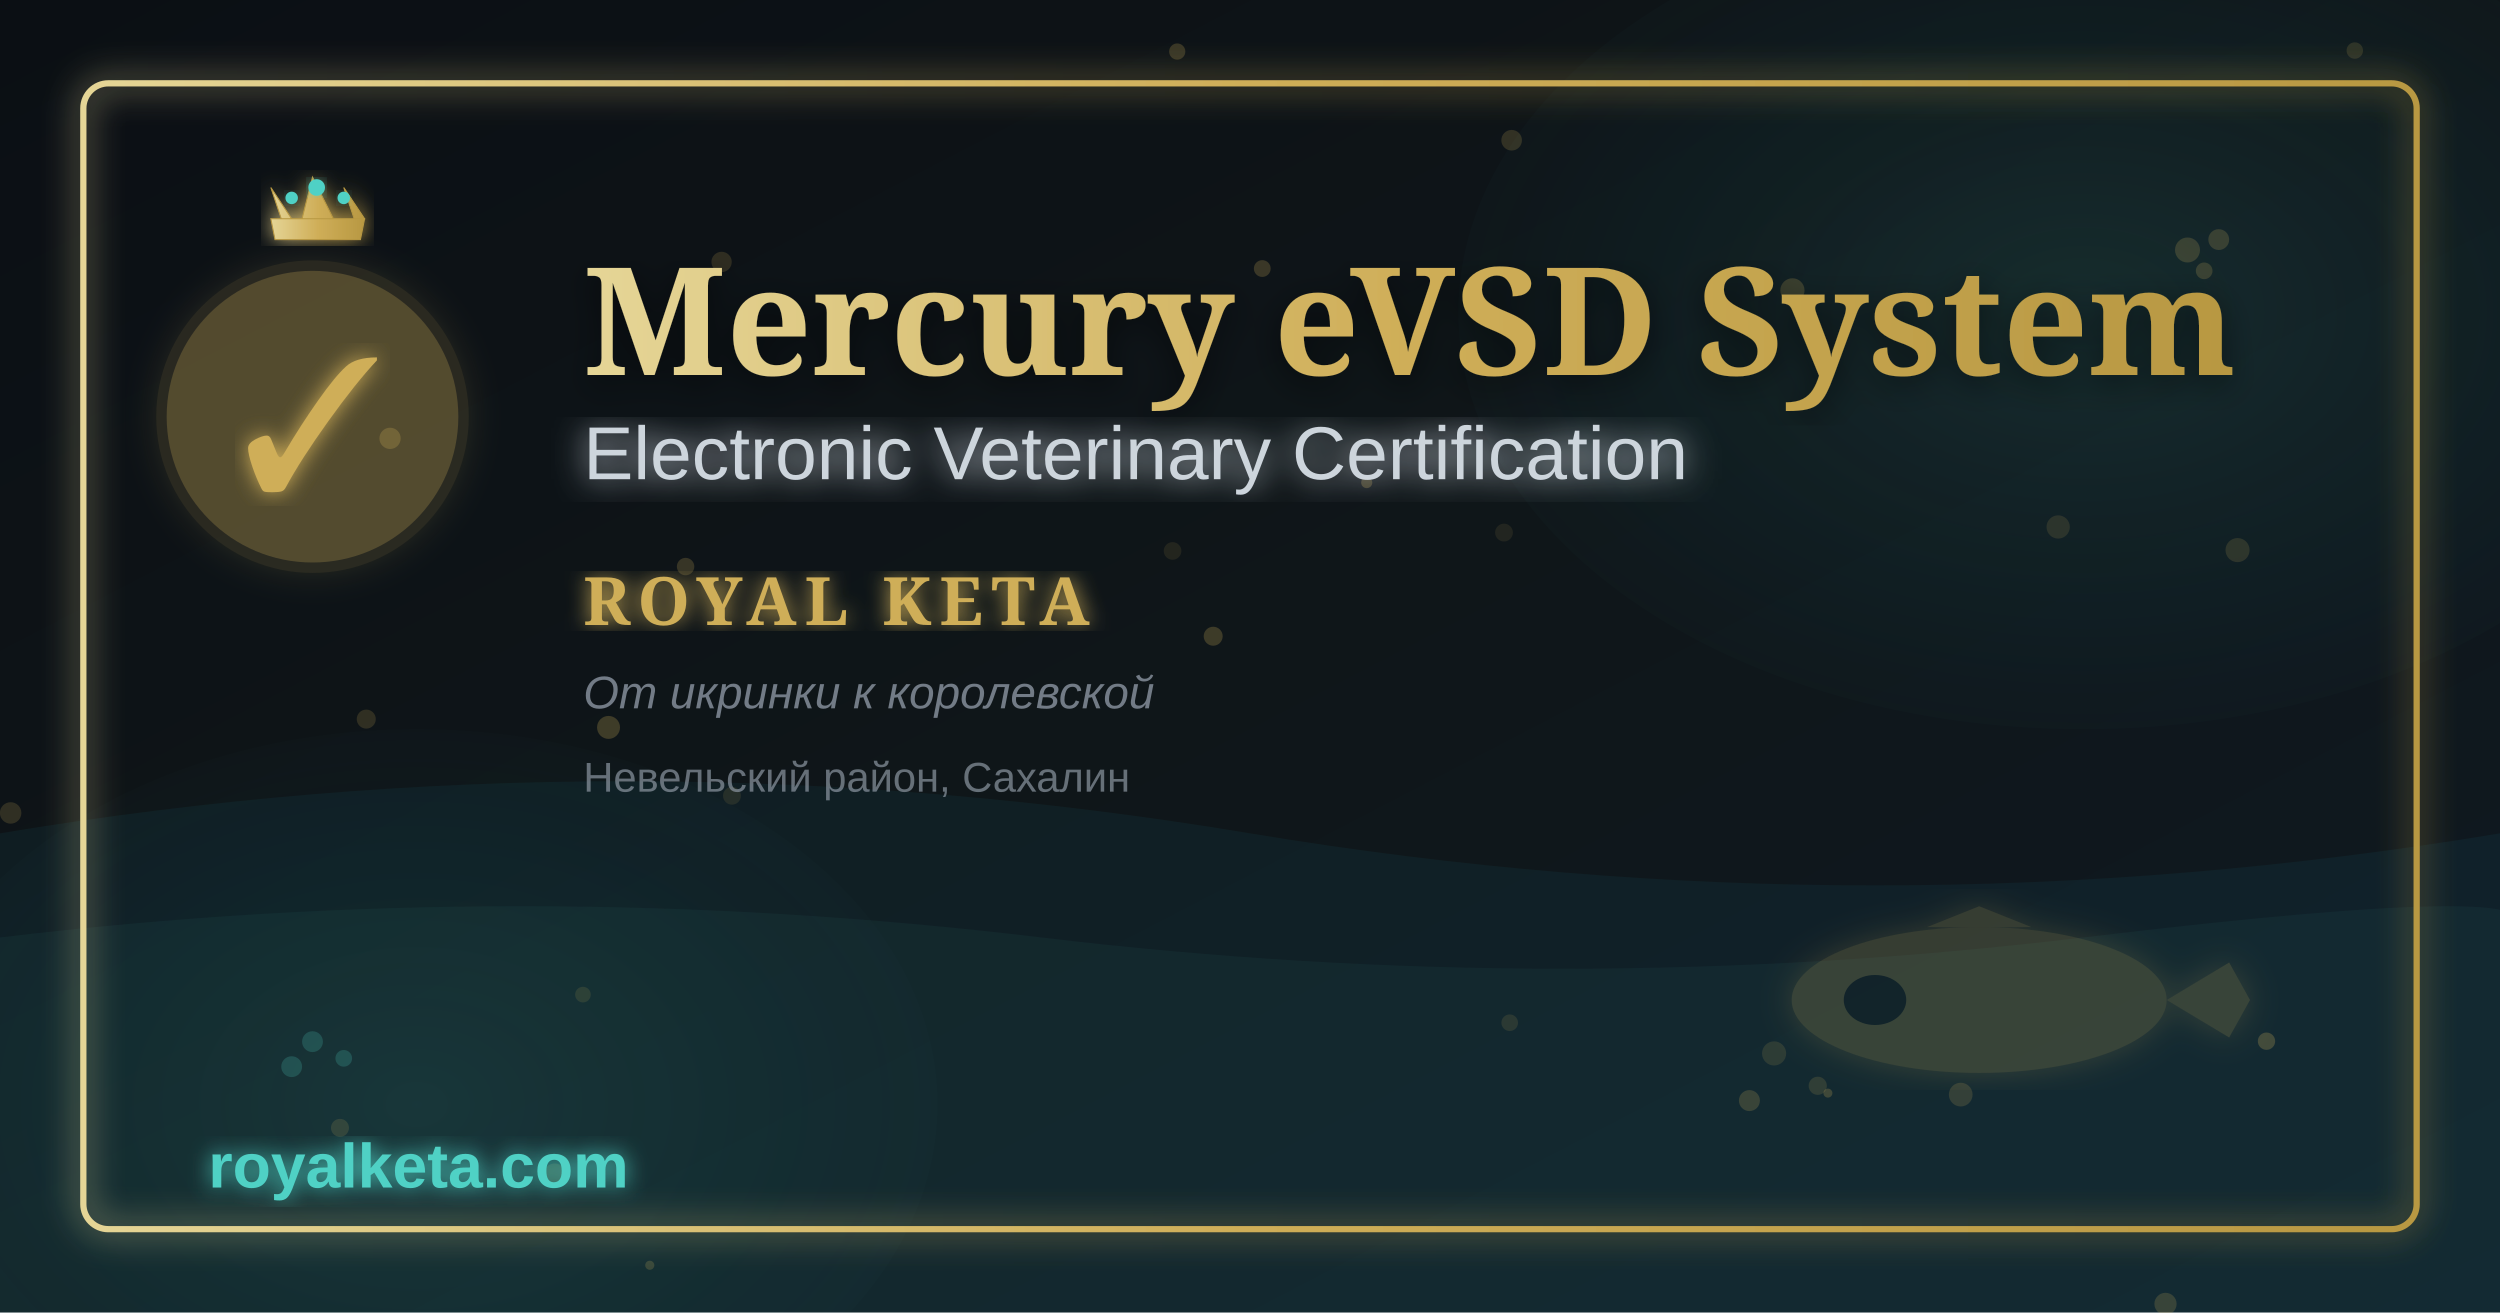
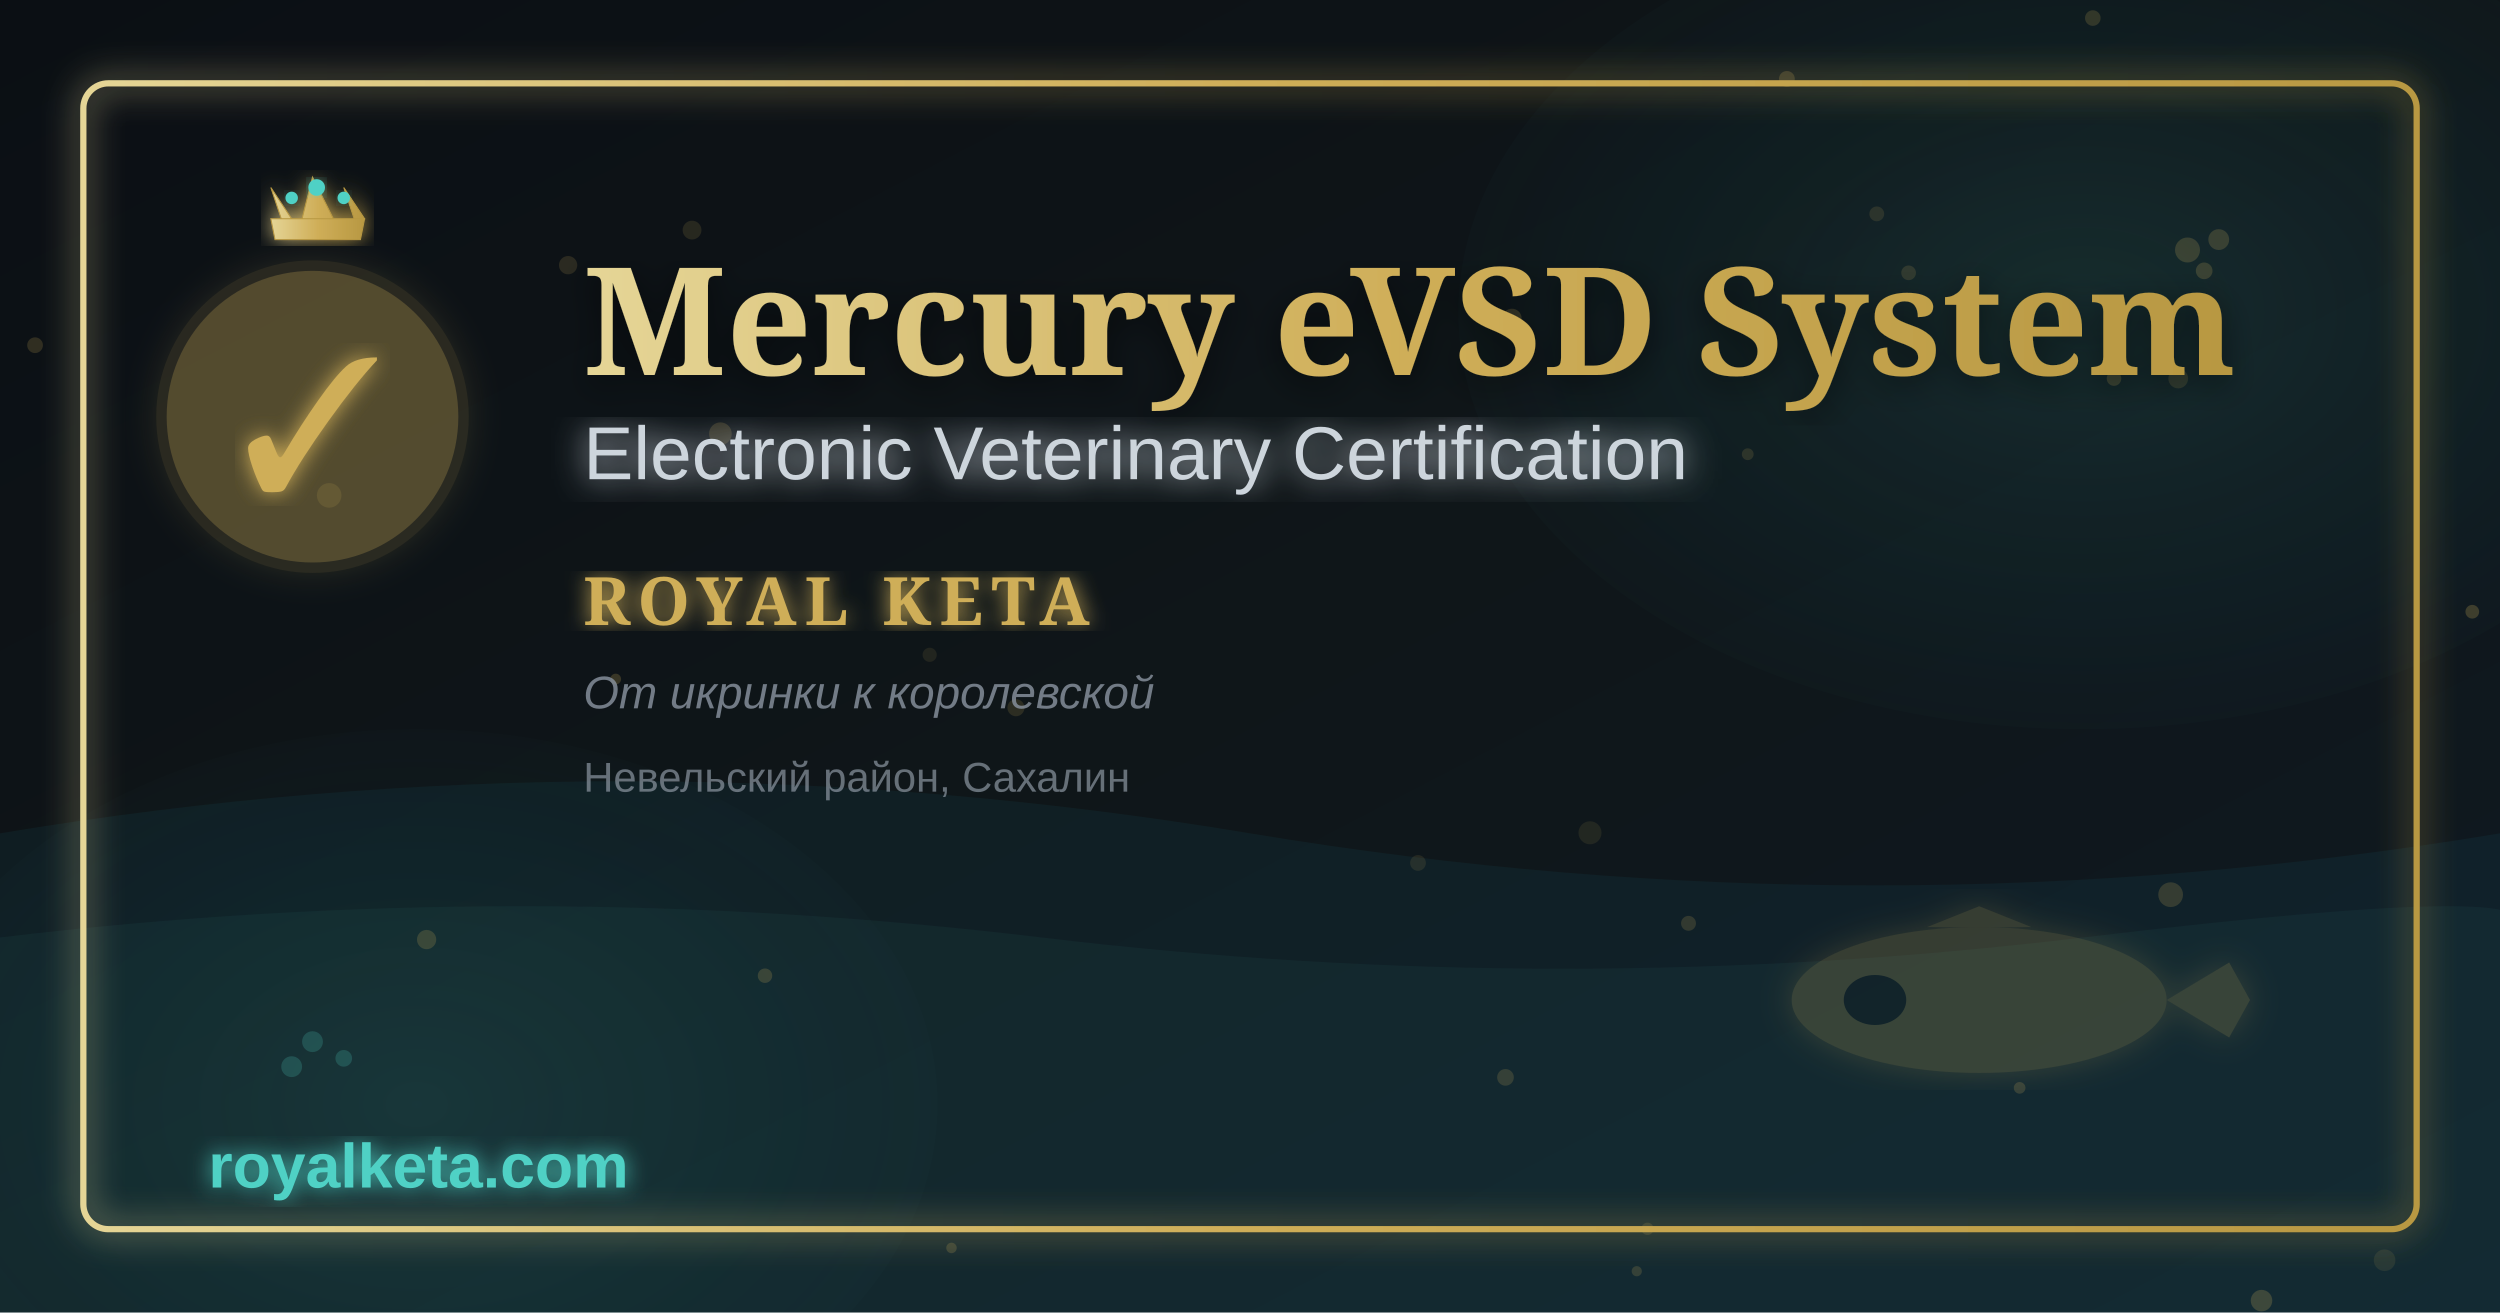
<svg xmlns="http://www.w3.org/2000/svg" width="1200" height="630">
  <defs>
    <linearGradient id="bgGradient" x1="0%" y1="0%" x2="100%" y2="100%">
      <stop offset="0%" style="stop-color:#0B0F14;stop-opacity:1" />
      <stop offset="50%" style="stop-color:#0F1619;stop-opacity:1" />
      <stop offset="100%" style="stop-color:#0F1922;stop-opacity:1" />
    </linearGradient>
    <linearGradient id="goldGradient" x1="0%" y1="0%" x2="100%" y2="0%">
      <stop offset="0%" style="stop-color:#E5D596;stop-opacity:1" />
      <stop offset="50%" style="stop-color:#CFAE58;stop-opacity:1" />
      <stop offset="100%" style="stop-color:#B89842;stop-opacity:1" />
    </linearGradient>
    <radialGradient id="oceanGradient" cx="50%" cy="50%" r="50%">
      <stop offset="0%" style="stop-color:#4FD1C5;stop-opacity:0.3" />
      <stop offset="100%" style="stop-color:#1E90A0;stop-opacity:0.05" />
    </radialGradient>
    <filter id="glow">
      <feGaussianBlur stdDeviation="5" result="coloredBlur" />
      <feMerge>
        <feMergeNode in="coloredBlur" />
        <feMergeNode in="SourceGraphic" />
      </feMerge>
    </filter>
    <filter id="softGlow">
      <feGaussianBlur stdDeviation="8" result="coloredBlur" />
      <feMerge>
        <feMergeNode in="coloredBlur" />
        <feMergeNode in="SourceGraphic" />
      </feMerge>
    </filter>
    <filter id="shadow">
      <feDropShadow dx="0" dy="4" stdDeviation="8" flood-color="#000000" flood-opacity="0.5" />
    </filter>
  </defs>
  <rect width="1200" height="630" fill="url(#bgGradient)" />
  <ellipse cx="1000" cy="150" rx="300" ry="200" fill="url(#oceanGradient)" opacity="0.4" />
  <ellipse cx="200" cy="530" rx="250" ry="180" fill="url(#oceanGradient)" opacity="0.3" />
  <path d="M 0 400 Q 300 350 600 400 T 1200 400 L 1200 630 L 0 630 Z" fill="#1E90A0" opacity="0.08" />
  <path d="M 0 450 Q 250 420 500 450 T 1000 450 T 1200 450 L 1200 630 L 0 630 Z" fill="#4FD1C5" opacity="0.05" />
-   <circle cx="721.92" cy="255.641" r="4.274" fill="#CFAE58" opacity="0.101" />
-   <circle cx="175.808" cy="345.17" r="4.571" fill="#CFAE58" opacity="0.172" />
-   <circle cx="872.52" cy="521.176" r="4.372" fill="#CFAE58" opacity="0.155" />
-   <circle cx="839.717" cy="528.281" r="5.037" fill="#CFAE58" opacity="0.205" />
-   <circle cx="1074.024" cy="264.043" r="5.774" fill="#CFAE58" opacity="0.16" />
-   <circle cx="1130.301" cy="24.265" r="3.944" fill="#CFAE58" opacity="0.158" />
-   <circle cx="877.398" cy="524.692" r="2.154" fill="#CFAE58" opacity="0.234" />
-   <circle cx="346.363" cy="125.737" r="4.884" fill="#CFAE58" opacity="0.174" />
-   <circle cx="941.147" cy="525.413" r="5.694" fill="#CFAE58" opacity="0.175" />
-   <circle cx="1039.441" cy="625.876" r="5.328" fill="#CFAE58" opacity="0.198" />
-   <circle cx="1087.917" cy="499.773" r="4.162" fill="#CFAE58" opacity="0.25" />
-   <circle cx="565.071" cy="24.741" r="3.891" fill="#CFAE58" opacity="0.226" />
-   <circle cx="851.564" cy="505.645" r="5.791" fill="#CFAE58" opacity="0.144" />
-   <circle cx="724.663" cy="490.913" r="3.99" fill="#CFAE58" opacity="0.128" />
-   <circle cx="329.08" cy="271.957" r="4.188" fill="#CFAE58" opacity="0.211" />
-   <circle cx="279.811" cy="477.419" r="3.755" fill="#CFAE58" opacity="0.129" />
-   <circle cx="860.365" cy="139.376" r="5.812" fill="#CFAE58" opacity="0.217" />
-   <circle cx="266.294" cy="564.047" r="5.553" fill="#CFAE58" opacity="0.162" />
-   <circle cx="292.095" cy="349.16" r="5.513" fill="#CFAE58" opacity="0.25" />
-   <circle cx="187.222" cy="210.407" r="5.106" fill="#CFAE58" opacity="0.247" />
-   <circle cx="656.031" cy="231.643" r="2.666" fill="#CFAE58" opacity="0.25" />
-   <circle cx="987.927" cy="252.941" r="5.584" fill="#CFAE58" opacity="0.14" />
-   <circle cx="163.188" cy="541.37" r="4.312" fill="#CFAE58" opacity="0.157" />
-   <circle cx="605.888" cy="128.902" r="4.032" fill="#CFAE58" opacity="0.229" />
-   <circle cx="351.338" cy="381.949" r="4.302" fill="#CFAE58" opacity="0.116" />
-   <circle cx="582.332" cy="305.39" r="4.555" fill="#CFAE58" opacity="0.242" />
-   <circle cx="725.589" cy="67.315" r="4.946" fill="#CFAE58" opacity="0.189" />
-   <circle cx="5.107" cy="390.212" r="5.149" fill="#CFAE58" opacity="0.18" />
-   <circle cx="311.886" cy="607.32" r="2.184" fill="#CFAE58" opacity="0.202" />
-   <circle cx="562.827" cy="264.451" r="4.226" fill="#CFAE58" opacity="0.107" />
+   <circle cx="763.198" cy="399.737" r="5.531" fill="#CFAE58" opacity="0.103" />
+   <circle cx="332.183" cy="110.447" r="4.515" fill="#CFAE58" opacity="0.139" />
+   <circle cx="1004.551" cy="8.672" r="3.739" fill="#CFAE58" opacity="0.185" />
+   <circle cx="857.708" cy="37.877" r="3.797" fill="#CFAE58" opacity="0.205" />
+   <circle cx="204.767" cy="450.992" r="4.623" fill="#CFAE58" opacity="0.199" />
+   <circle cx="272.689" cy="127.28" r="4.39" fill="#CFAE58" opacity="0.157" />
+   <circle cx="16.829" cy="165.702" r="3.773" fill="#CFAE58" opacity="0.184" />
+   <circle cx="295.535" cy="325.947" r="2.583" fill="#CFAE58" opacity="0.222" />
+   <circle cx="158.003" cy="237.785" r="5.89" fill="#CFAE58" opacity="0.14" />
+   <circle cx="916.13" cy="130.962" r="3.516" fill="#CFAE58" opacity="0.159" />
+   <circle cx="1085.524" cy="624.296" r="5.17" fill="#CFAE58" opacity="0.223" />
+   <circle cx="1045.547" cy="181.693" r="4.731" fill="#CFAE58" opacity="0.149" />
+   <circle cx="969.42" cy="522.171" r="2.793" fill="#CFAE58" opacity="0.193" />
+   <circle cx="487.653" cy="339.702" r="4.101" fill="#CFAE58" opacity="0.15" />
+   <circle cx="1041.909" cy="429.446" r="5.941" fill="#CFAE58" opacity="0.194" />
+   <circle cx="838.913" cy="218.025" r="2.83" fill="#CFAE58" opacity="0.15" />
+   <circle cx="1014.722" cy="181.718" r="3.495" fill="#CFAE58" opacity="0.21" />
+   <circle cx="725.726" cy="152.856" r="4.674" fill="#CFAE58" opacity="0.212" />
+   <circle cx="1144.61" cy="604.912" r="5.195" fill="#CFAE58" opacity="0.106" />
+   <circle cx="722.637" cy="517.135" r="4.003" fill="#CFAE58" opacity="0.183" />
+   <circle cx="785.649" cy="610.177" r="2.452" fill="#CFAE58" opacity="0.179" />
+   <circle cx="1186.697" cy="293.633" r="3.287" fill="#CFAE58" opacity="0.239" />
+   <circle cx="810.488" cy="443.2" r="3.581" fill="#CFAE58" opacity="0.179" />
+   <circle cx="367.197" cy="468.34" r="3.466" fill="#CFAE58" opacity="0.206" />
+   <circle cx="456.717" cy="599.011" r="2.515" fill="#CFAE58" opacity="0.197" />
+   <circle cx="446.241" cy="314.312" r="3.397" fill="#CFAE58" opacity="0.105" />
+   <circle cx="680.643" cy="414.217" r="3.773" fill="#CFAE58" opacity="0.118" />
+   <circle cx="900.853" cy="102.656" r="3.556" fill="#CFAE58" opacity="0.136" />
+   <circle cx="345.793" cy="208.194" r="5.442" fill="#CFAE58" opacity="0.182" />
+   <circle cx="790.797" cy="589.835" r="2.944" fill="#CFAE58" opacity="0.154" />
  <rect x="40" y="40" width="1120" height="550" fill="none" stroke="url(#goldGradient)" stroke-width="3" rx="12" filter="url(#softGlow)" />
  <circle cx="150" cy="200" r="75" fill="#CFAE58" opacity="0.15" filter="url(#softGlow)" />
  <circle cx="150" cy="200" r="70" fill="#CFAE58" opacity="0.25" />
  <text x="150" y="235" font-size="90" text-anchor="middle" fill="#CFAE58" filter="url(#glow)">✓</text>
  <g transform="translate(100, 70)">
    <path d="M 30 20 L 40 35 L 35 35 Z M 50 15 L 60 35 L 45 35 Z M 65 20 L 75 35 L 70 35 Z M 30 35 L 75 35 L 73 45 L 32 45 Z" fill="url(#goldGradient)" filter="url(#glow)" stroke="#B89842" stroke-width="0.5" />
    <circle cx="40" cy="25" r="3" fill="#4FD1C5" filter="url(#glow)" />
    <circle cx="52" cy="20" r="4" fill="#4FD1C5" filter="url(#glow)" />
    <circle cx="65" cy="25" r="3" fill="#4FD1C5" filter="url(#glow)" />
  </g>
  <text x="280" y="180" font-family="Georgia, serif" font-size="72" font-weight="bold" fill="url(#goldGradient)" filter="url(#shadow)">Mercury eVSD System</text>
  <text x="280" y="230" font-family="Arial, sans-serif" font-size="36" fill="#D6DEE6" opacity="0.95" filter="url(#softGlow)">Electronic Veterinary Certification</text>
  <text x="280" y="300" font-family="Georgia, serif" font-size="32" font-weight="bold" fill="#CFAE58" letter-spacing="4" filter="url(#glow)">ROYAL KETA</text>
  <text x="280" y="340" font-family="Arial, sans-serif" font-size="22" font-style="italic" fill="#8B95A1" opacity="0.8">От икринки к королевской</text>
  <text x="280" y="380" font-family="Arial, sans-serif" font-size="20" fill="#8B95A1" opacity="0.7">Невельский район, Сахалин</text>
  <text x="100" y="570" font-family="Arial, sans-serif" font-size="30" font-weight="bold" fill="#4FD1C5" filter="url(#glow)">royalketa.com</text>
  <g transform="translate(950, 480)" opacity="0.2" filter="url(#softGlow)">
    <ellipse cx="0" cy="0" rx="90" ry="35" fill="#CFAE58" />
    <path d="M 90 0 L 120 -18 L 130 0 L 120 18 Z" fill="#CFAE58" />
    <path d="M -25 -35 L 0 -45 L 25 -35 Z" fill="#CFAE58" />
    <ellipse cx="-50" cy="0" rx="15" ry="12" fill="#0B0F14" />
  </g>
  <g opacity="0.2">
    <circle cx="1050" cy="120" r="6" fill="#CFAE58" />
    <circle cx="1065" cy="115" r="5" fill="#CFAE58" />
    <circle cx="1058" cy="130" r="4" fill="#CFAE58" />
    <circle cx="150" cy="500" r="5" fill="#4FD1C5" />
    <circle cx="165" cy="508" r="4" fill="#4FD1C5" />
    <circle cx="140" cy="512" r="5" fill="#4FD1C5" />
  </g>
</svg>
